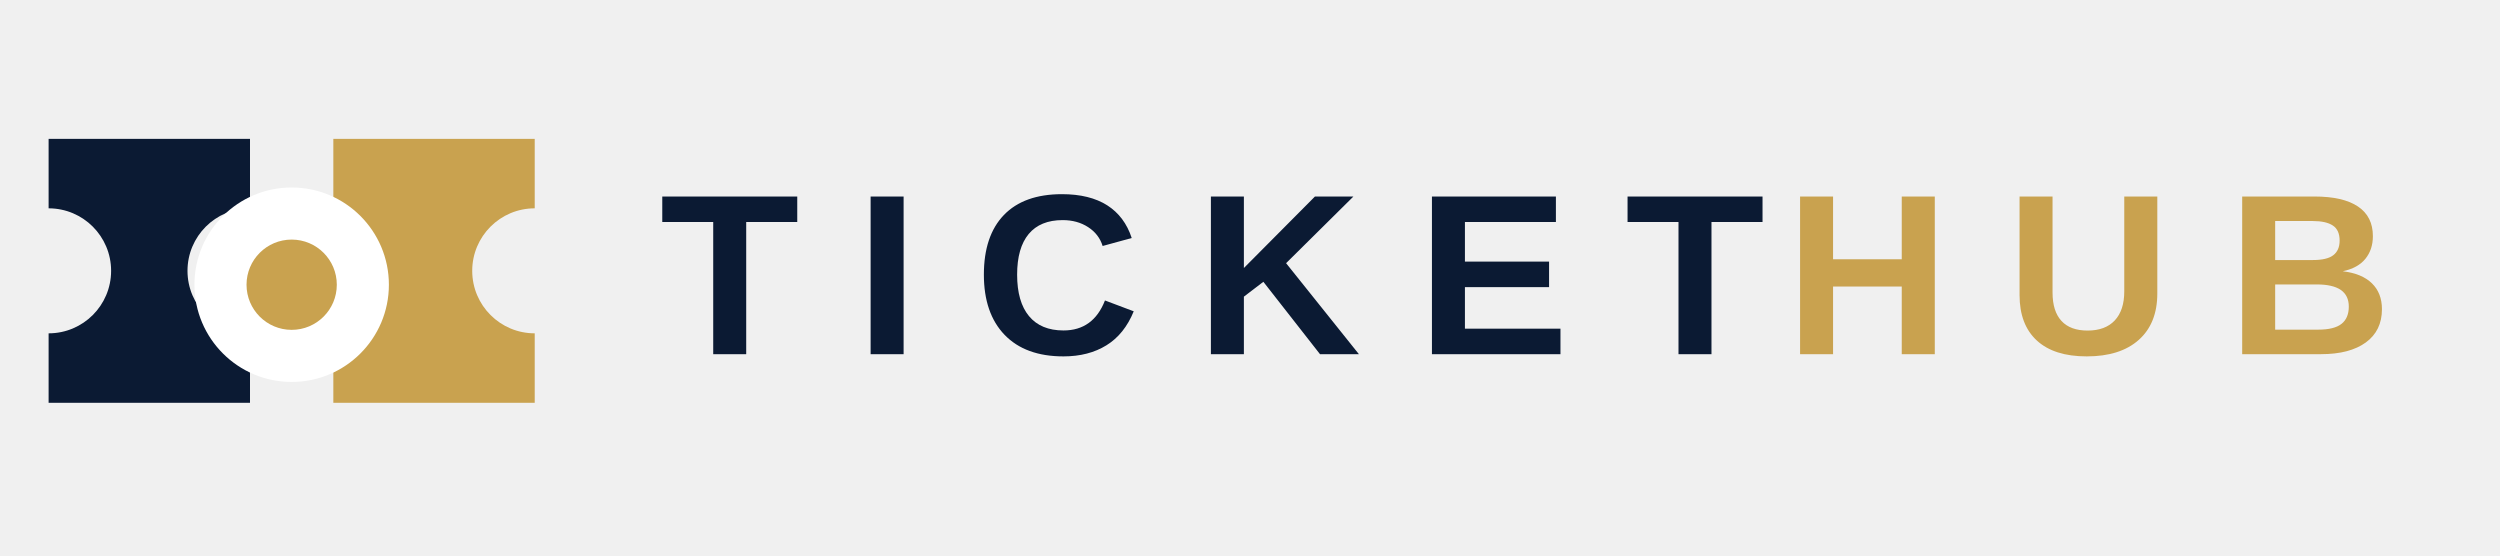
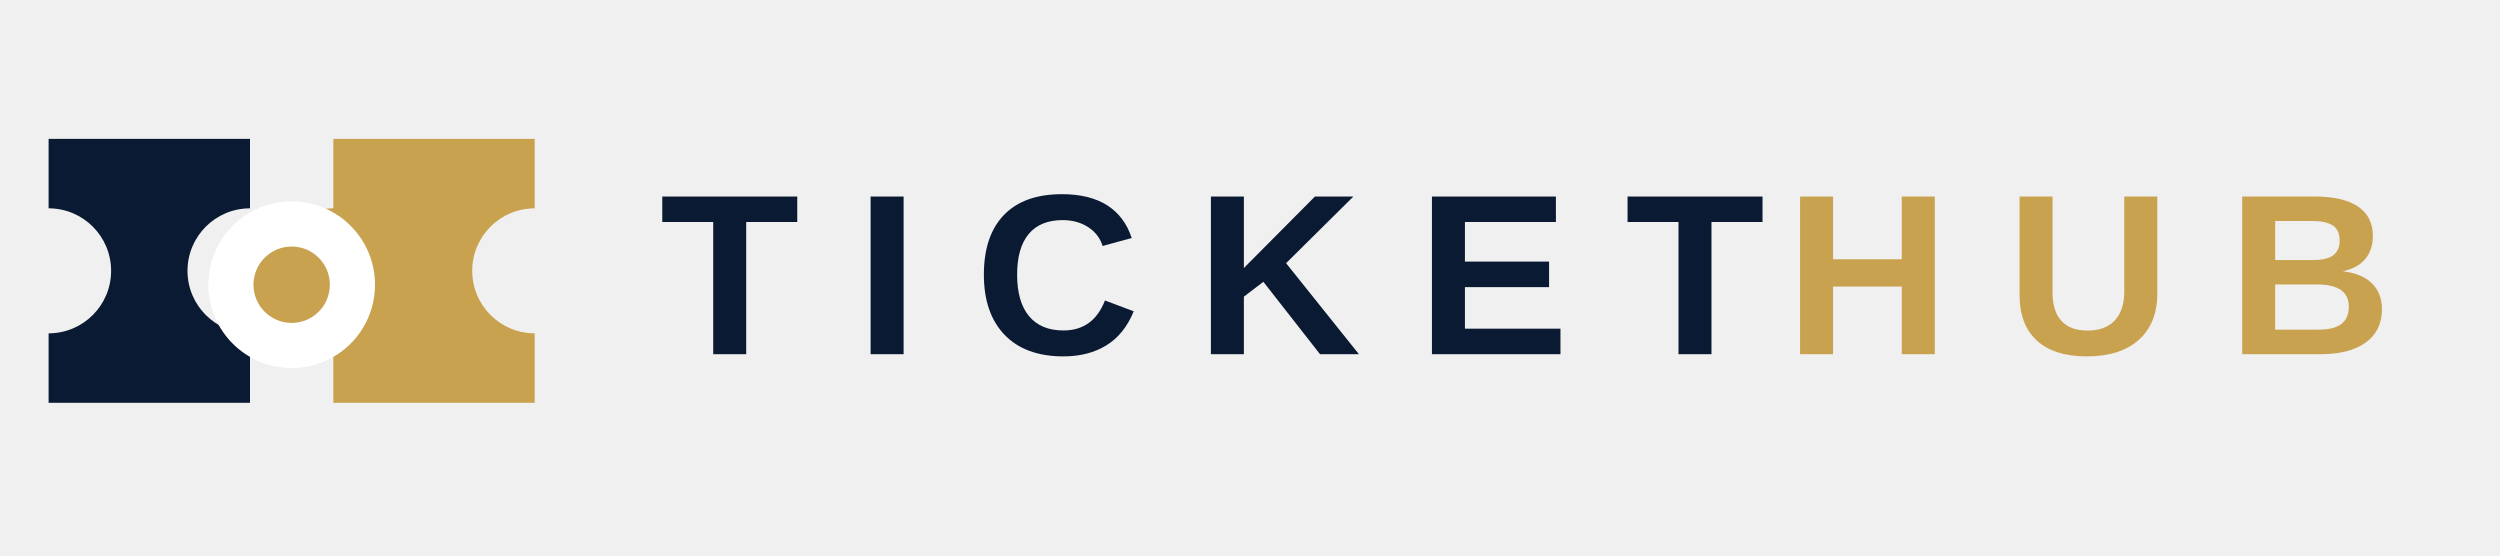
<svg xmlns="http://www.w3.org/2000/svg" viewBox="0 0 720 160" role="img" aria-labelledby="title">
  <rect width="720" height="160" fill="none" />
  <g transform="translate(14 30)">
    <path d="M0 10h58v20a18 18 0 0 0 0 36v20H0V66a18 18 0 0 0 0-36V10Z" fill="#0B1A33" />
    <path d="M82 10h58v20a18 18 0 0 0 0 36v20H82V66a18 18 0 0 1 0-36V10Z" fill="#C9A24F" />
-     <circle cx="70" cy="52" r="28" fill="#fff" />
-     <circle cx="70" cy="52" r="13" fill="#C9A24F" />
+     <circle cx="70" cy="52" r="24" fill="#fff" />
+     <circle cx="70" cy="52" r="11" fill="#C9A24F" />
  </g>
  <g font-family="Arial, Helvetica, sans-serif" font-size="66" font-weight="600" letter-spacing="16">
    <text x="190" y="102" fill="#0B1A33">TICKET</text>
    <text x="514" y="102" fill="#C9A24F">HUB</text>
  </g>
</svg>
